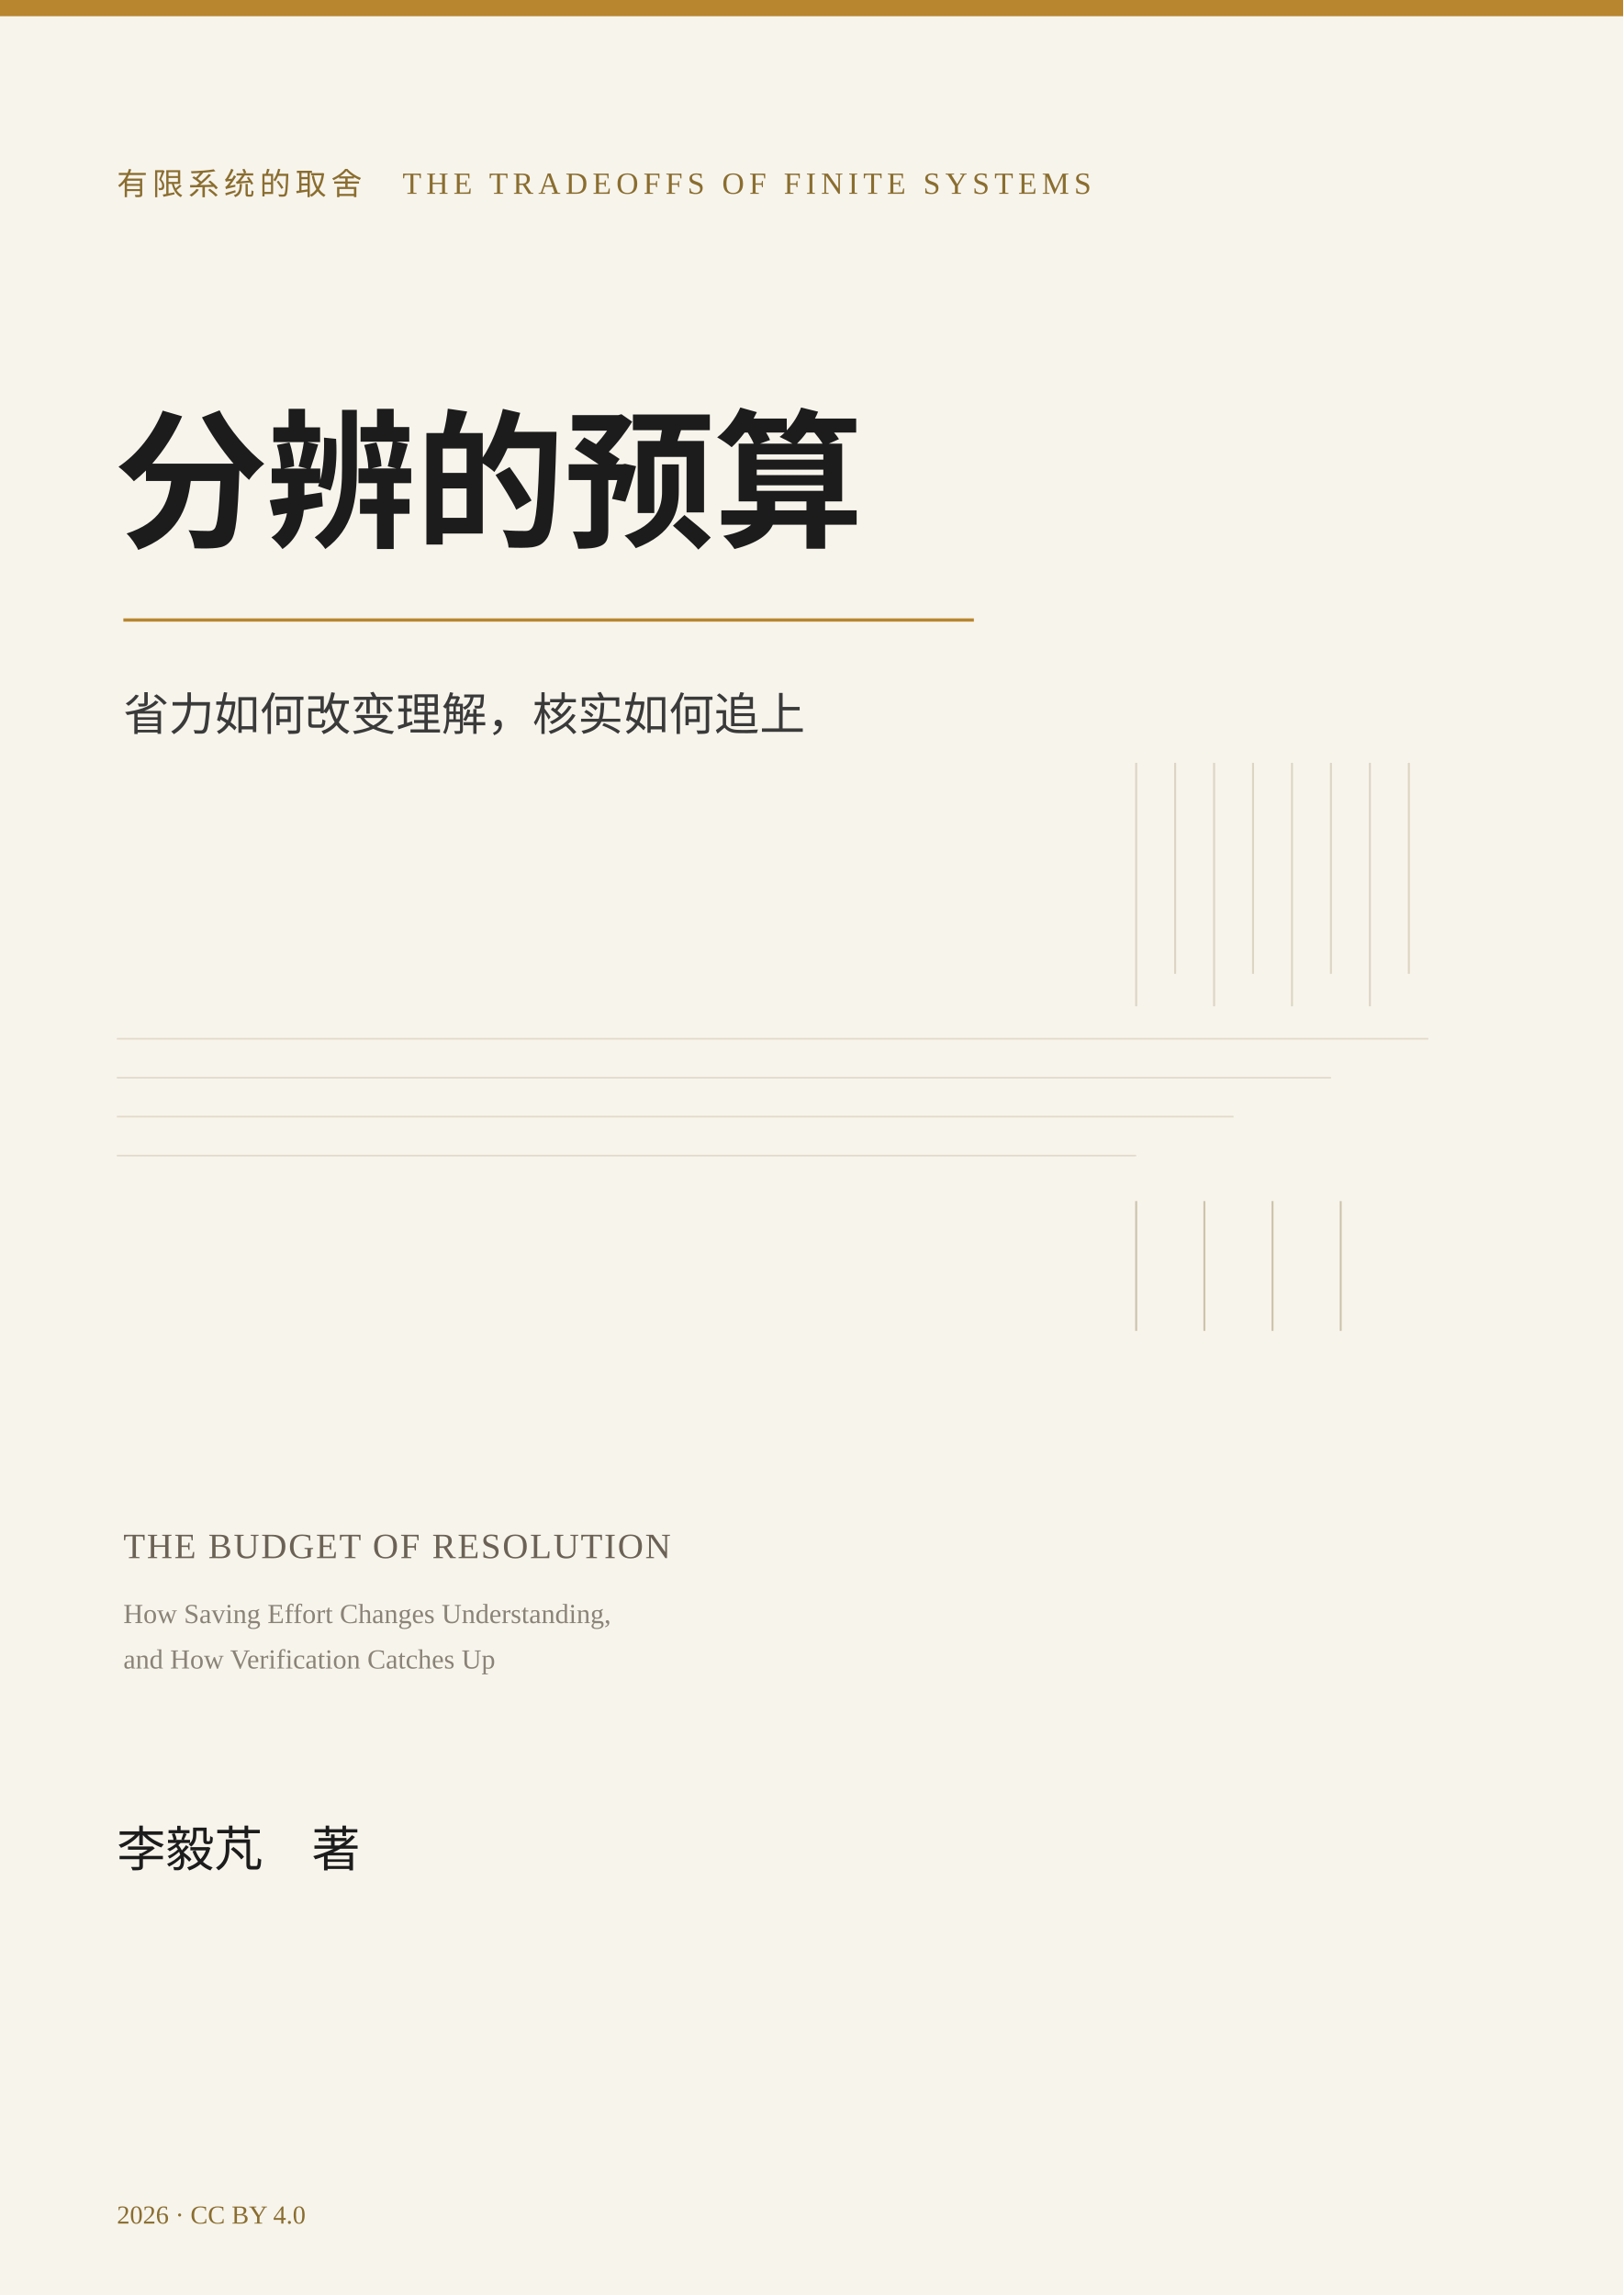
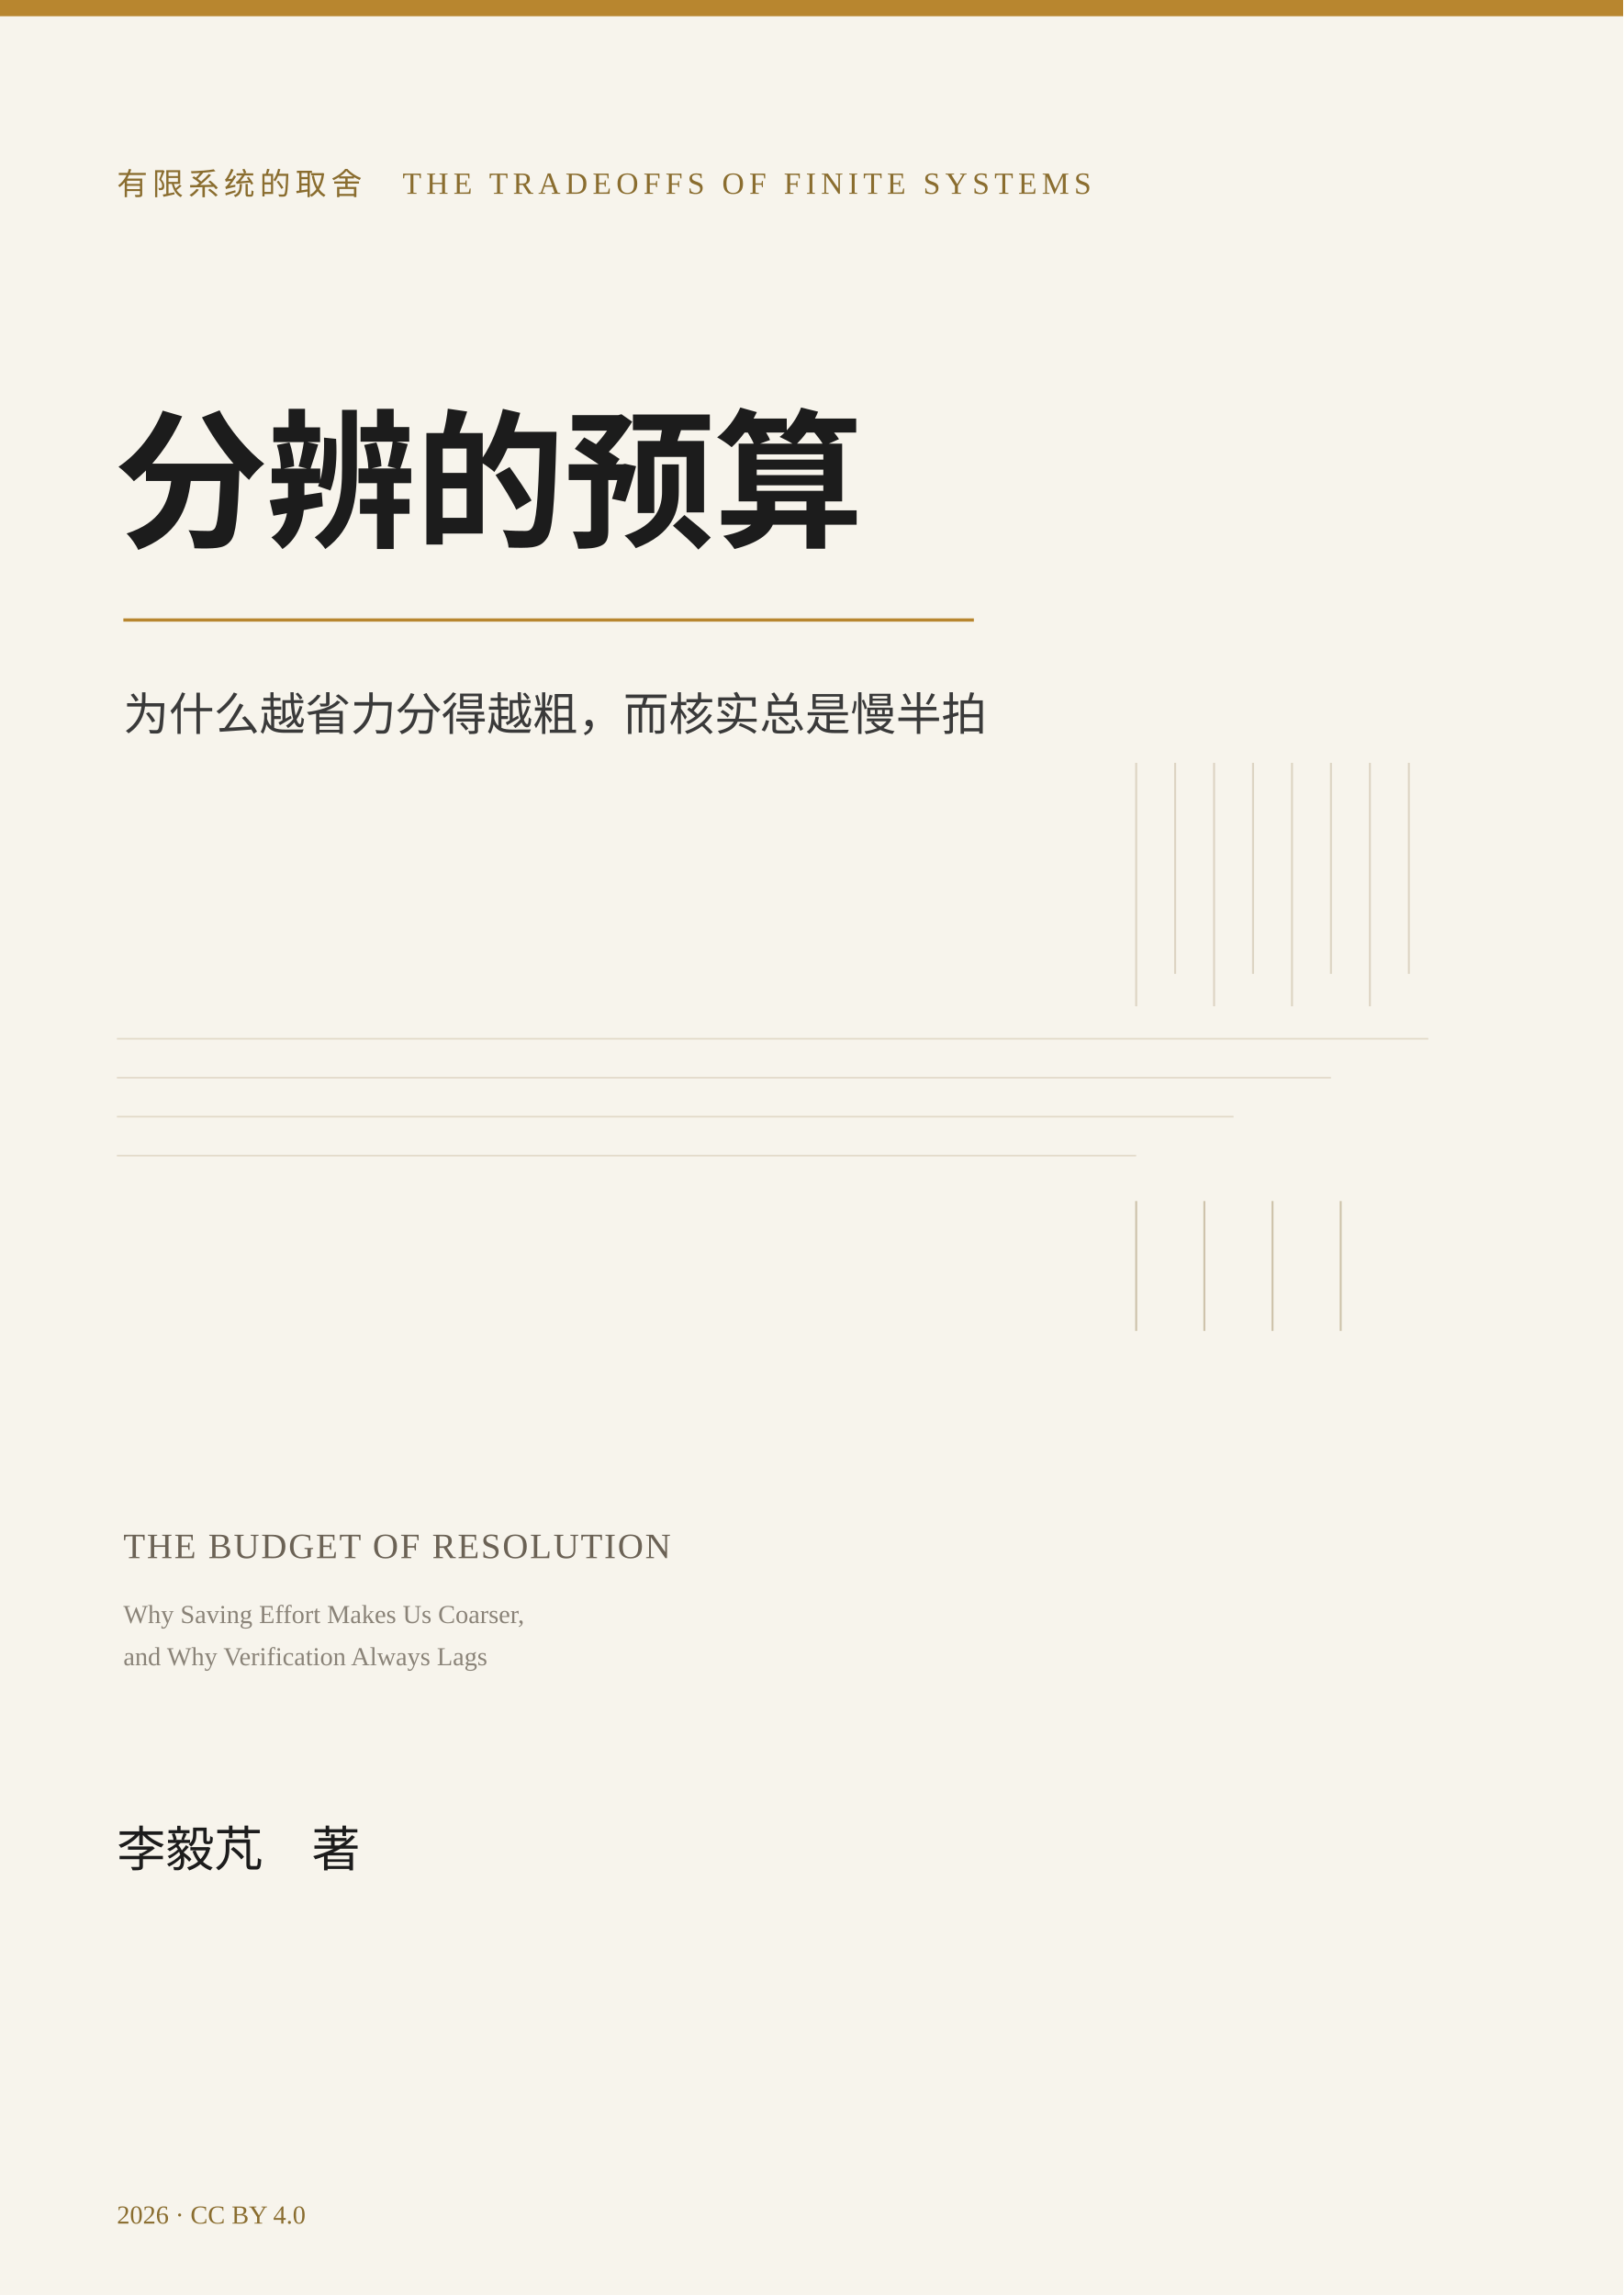
<svg xmlns="http://www.w3.org/2000/svg" viewBox="0 0 1000 1414" width="1000" height="1414">
  <rect width="1000" height="1414" fill="#f7f4ec" />
  <rect x="0" y="0" width="1000" height="10" fill="#b8862f" />
  <g stroke="#d8cfbc" stroke-width="1.2" opacity="0.85">
    <line x1="700" y1="470" x2="700" y2="620" />
    <line x1="724" y1="470" x2="724" y2="600" />
    <line x1="748" y1="470" x2="748" y2="620" />
    <line x1="772" y1="470" x2="772" y2="600" />
    <line x1="796" y1="470" x2="796" y2="620" />
    <line x1="820" y1="470" x2="820" y2="600" />
    <line x1="844" y1="470" x2="844" y2="620" />
    <line x1="868" y1="470" x2="868" y2="600" />
  </g>
  <g stroke="#c9bda3" stroke-width="1.2" opacity="0.9">
    <line x1="700" y1="740" x2="700" y2="820" />
    <line x1="742" y1="740" x2="742" y2="820" />
    <line x1="784" y1="740" x2="784" y2="820" />
    <line x1="826" y1="740" x2="826" y2="820" />
  </g>
  <line x1="72" y1="640" x2="880" y2="640" stroke="#e2dac9" stroke-width="1" />
  <line x1="72" y1="664" x2="820" y2="664" stroke="#e2dac9" stroke-width="1" />
  <line x1="72" y1="688" x2="760" y2="688" stroke="#e2dac9" stroke-width="1" />
  <line x1="72" y1="712" x2="700" y2="712" stroke="#e2dac9" stroke-width="1" />
  <style>text{font-family:"Times New Roman","SimSun",serif}</style>
  <text x="72" y="120" font-size="19" fill="#8a6d2f" letter-spacing="3">有限系统的取舍　THE TRADEOFFS OF FINITE SYSTEMS</text>
  <text x="72" y="330" font-size="92" font-weight="700" fill="#1c1c1c">分辨的预算</text>
  <line x1="76" y1="382" x2="600" y2="382" stroke="#b8862f" stroke-width="2" />
-   <text x="76" y="450" font-size="28" fill="#3a3a3a">省力如何改变理解，核实如何追上</text>
+   <text x="76" y="450" font-size="28" fill="#3a3a3a">为什么越省力分得越粗，而核实总是慢半拍</text>
  <text x="76" y="960" font-size="22" fill="#6b6255" letter-spacing="1">THE BUDGET OF RESOLUTION</text>
-   <text x="76" y="1000" font-size="17" fill="#8a8378">How Saving Effort Changes Understanding,</text>
-   <text x="76" y="1028" font-size="17" fill="#8a8378">and How Verification Catches Up</text>
+   <text x="76" y="1000" font-size="16" fill="#8a8378">Why Saving Effort Makes Us Coarser,</text>
+   <text x="76" y="1026" font-size="16" fill="#8a8378">and Why Verification Always Lags</text>
  <text x="72" y="1150" font-size="30" fill="#1c1c1c">李毅芃　著</text>
  <text x="72" y="1370" font-size="16" fill="#8a6d2f">2026 · CC BY 4.0</text>
</svg>
